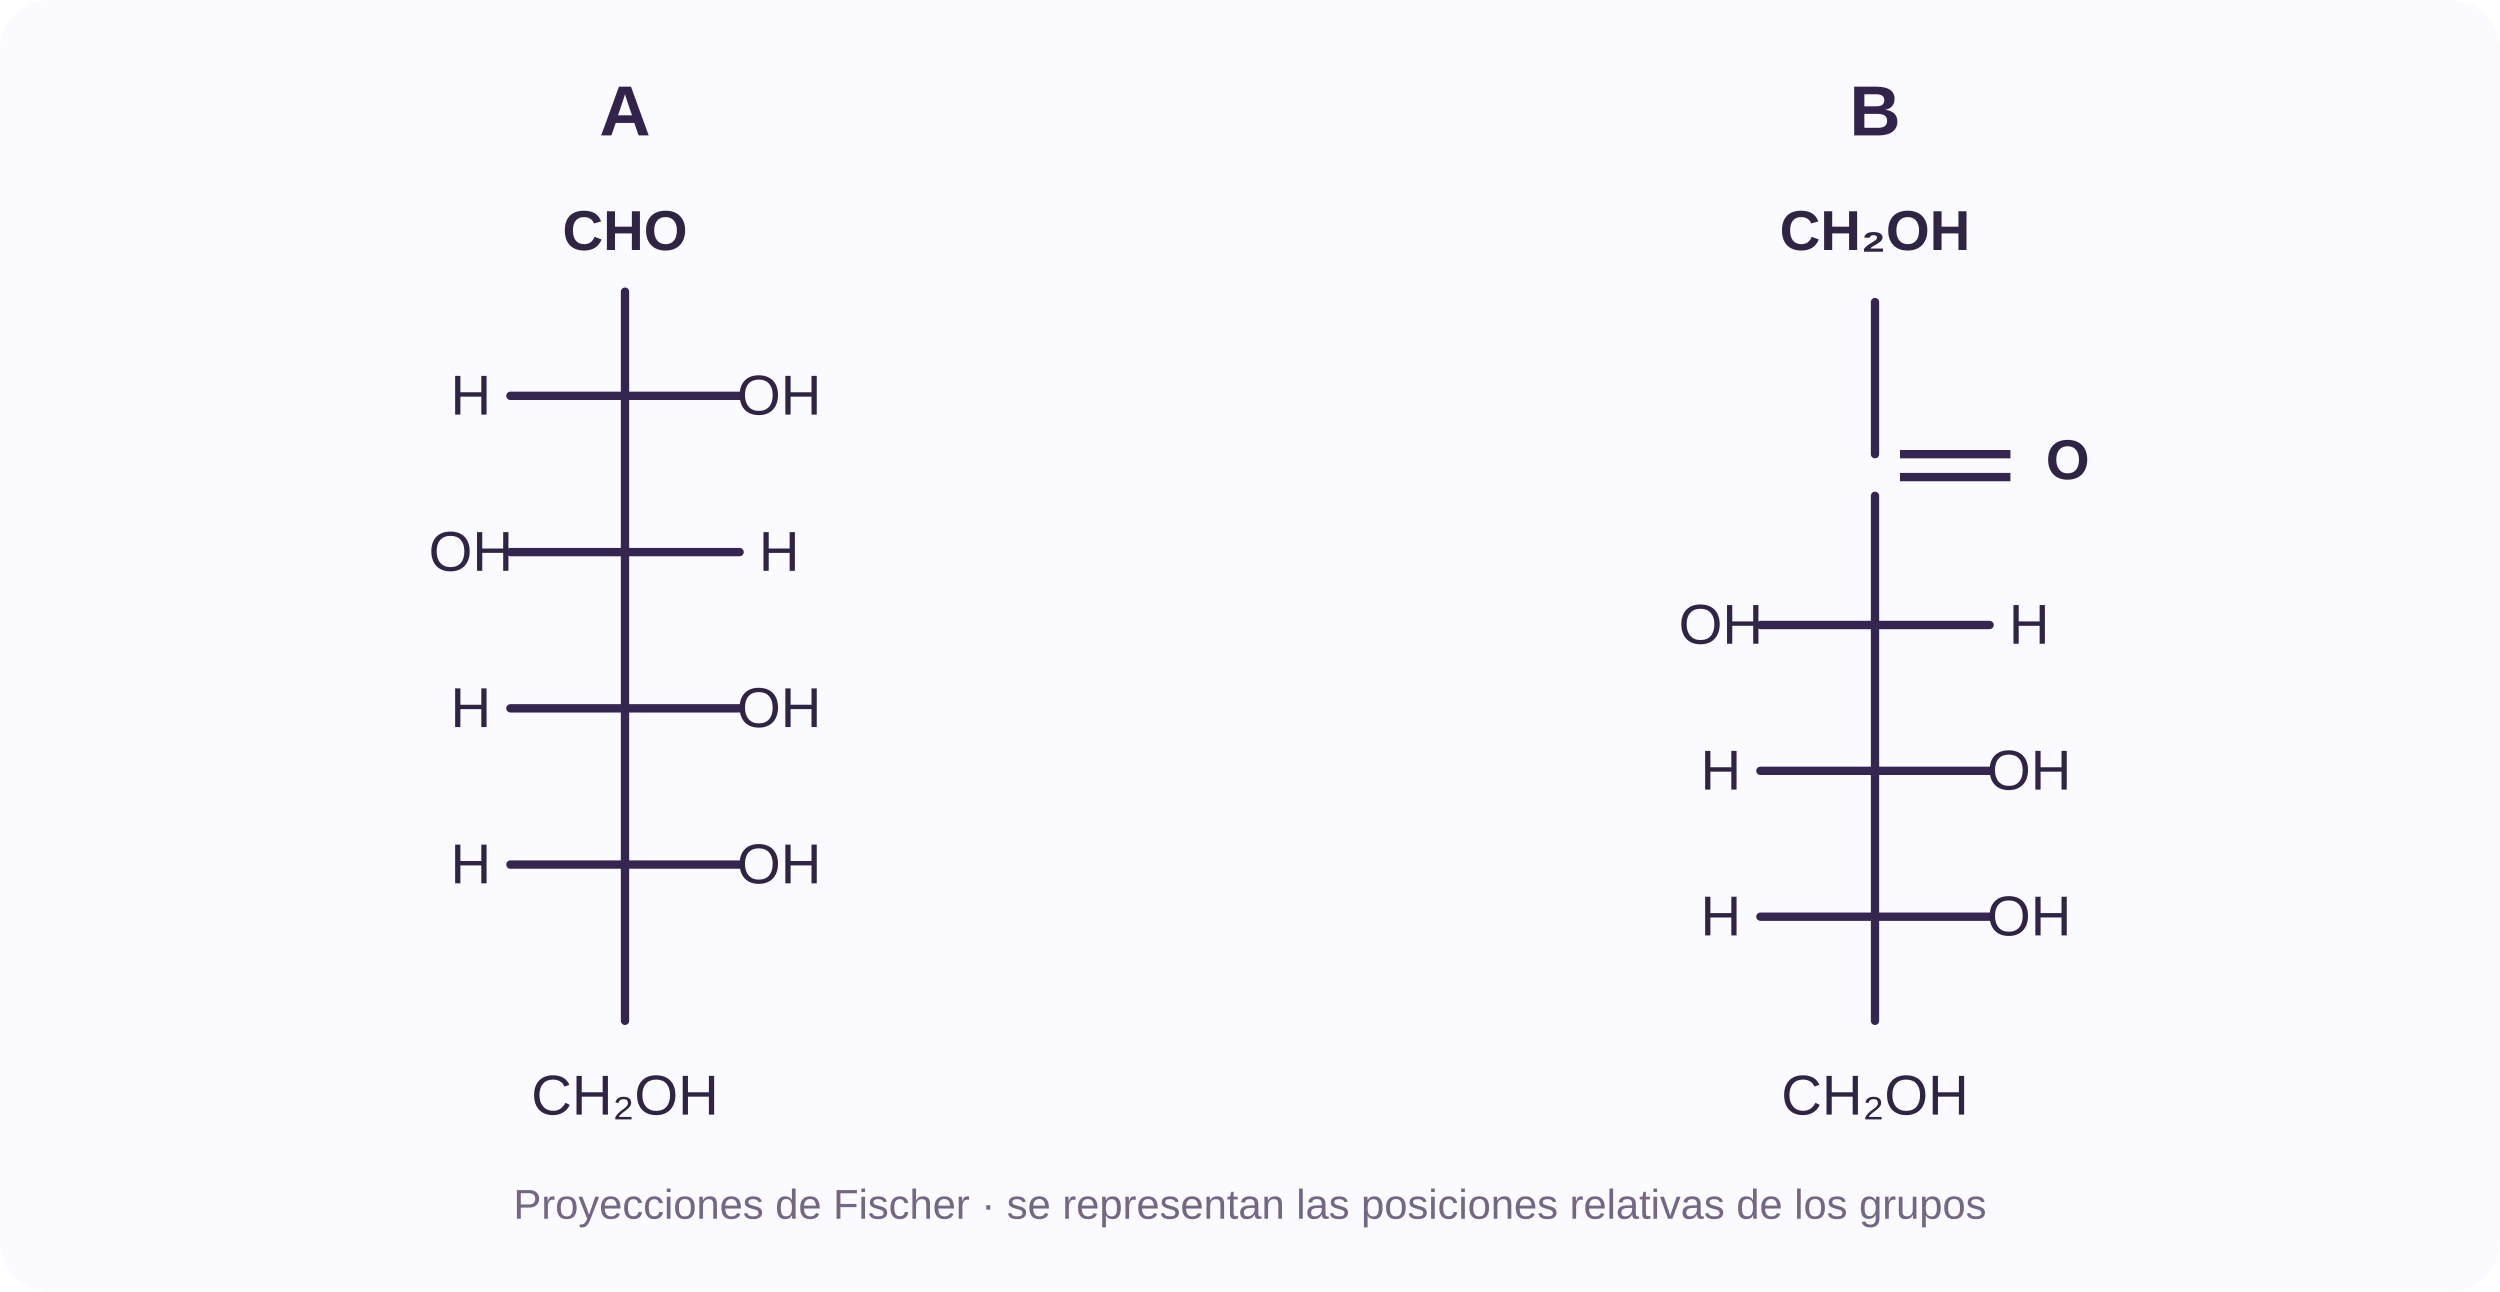
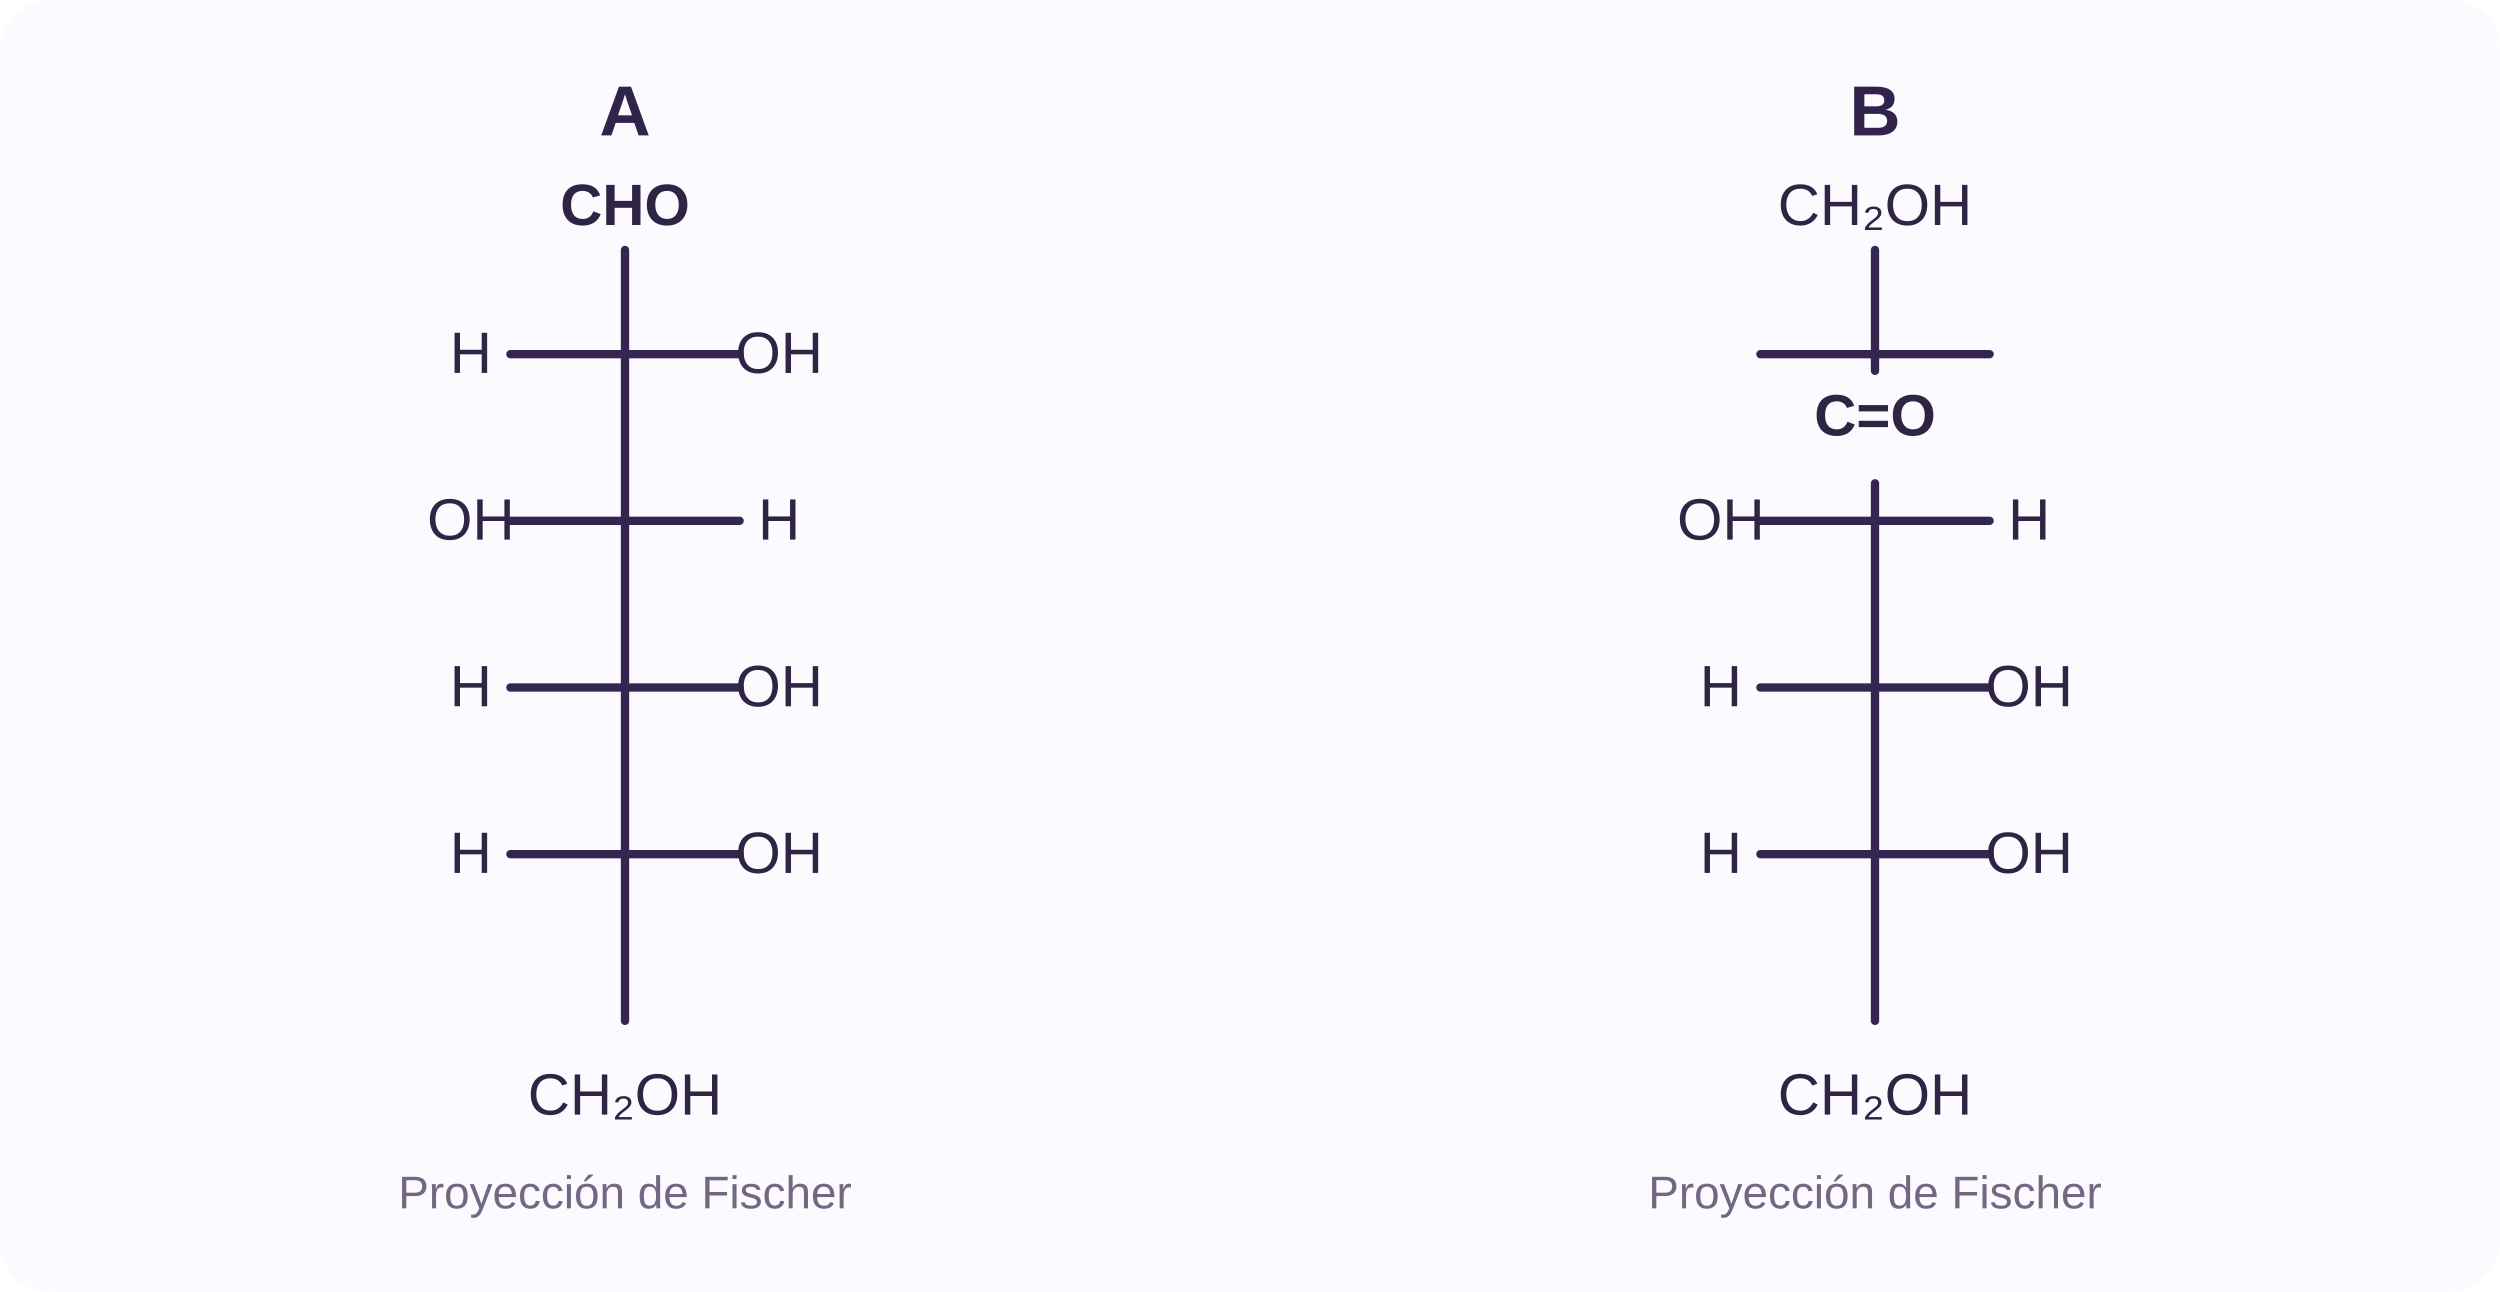
<svg xmlns="http://www.w3.org/2000/svg" viewBox="0 0 1200 620" role="img" aria-labelledby="t d">
  <rect width="1200" height="620" rx="24" fill="#fbfaff" />
  <g font-family="Arial" font-size="34" font-weight="700" fill="#32234d" text-anchor="middle">
    <text x="300" y="65">A</text>
    <text x="900" y="65">B</text>
  </g>
  <g stroke="#342650" stroke-width="4" fill="none" stroke-linecap="round">
-     <path d="M300 140V490M245 190H355M245 265H355M245 340H355M245 415H355" />
-     <path d="M900 145V218M900 238V265M900 265V490M845 300H955M845 370H955M845 440H955" />
+     <path d="M300 120V490M245 170H355M245 250H355M245 330H355M245 410H355" />
+     <path d="M900 120V178M900 232V490M845 170H955M845 250H955M845 330H955M845 410H955" />
  </g>
-   <g font-family="Arial" font-size="27" fill="#302445" text-anchor="middle">
-     <text x="300" y="120" font-weight="700">CHO</text>
+   <g font-family="Arial" font-size="28" fill="#302445" text-anchor="middle">
+     <text x="300" y="108" font-weight="700">CHO</text>
    <text x="300" y="535">CH₂OH</text>
-     <text x="226" y="199">H</text>
-     <text x="374" y="199">OH</text>
-     <text x="226" y="274">OH</text>
-     <text x="374" y="274">H</text>
-     <text x="226" y="349">H</text>
-     <text x="374" y="349">OH</text>
-     <text x="226" y="424">H</text>
-     <text x="374" y="424">OH</text>
-     <text x="900" y="120" font-weight="700">CH₂OH</text>
-     <text x="300" y="120" />
-     <text x="982" y="230" font-weight="700" text-anchor="start">O</text>
+     <text x="226" y="179">H</text>
+     <text x="374" y="179">OH</text>
+     <text x="226" y="259">OH</text>
+     <text x="374" y="259">H</text>
+     <text x="226" y="339">H</text>
+     <text x="374" y="339">OH</text>
+     <text x="226" y="419">H</text>
+     <text x="374" y="419">OH</text>
+     <text x="900" y="108">CH₂OH</text>
+     <text x="900" y="209" font-weight="700">C=O</text>
    <text x="900" y="535">CH₂OH</text>
-     <text x="826" y="309">OH</text>
-     <text x="974" y="309">H</text>
-     <text x="826" y="379">H</text>
-     <text x="974" y="379">OH</text>
-     <text x="826" y="449">H</text>
-     <text x="974" y="449">OH</text>
+     <text x="826" y="259">OH</text>
+     <text x="974" y="259">H</text>
+     <text x="826" y="339">H</text>
+     <text x="974" y="339">OH</text>
+     <text x="826" y="419">H</text>
+     <text x="974" y="419">OH</text>
  </g>
-   <g stroke="#342650" stroke-width="4" fill="none">
-     <path d="M912 218H965M912 229H965" />
+   <g font-family="Arial" font-size="22" fill="#746783" text-anchor="middle">
+     <text x="300" y="580">Proyección de Fischer</text>
+     <text x="900" y="580">Proyección de Fischer</text>
  </g>
-   <text x="600" y="585" text-anchor="middle" font-family="Arial" font-size="20" fill="#746783">Proyecciones de Fischer · se representan las posiciones relativas de los grupos</text>
</svg>
